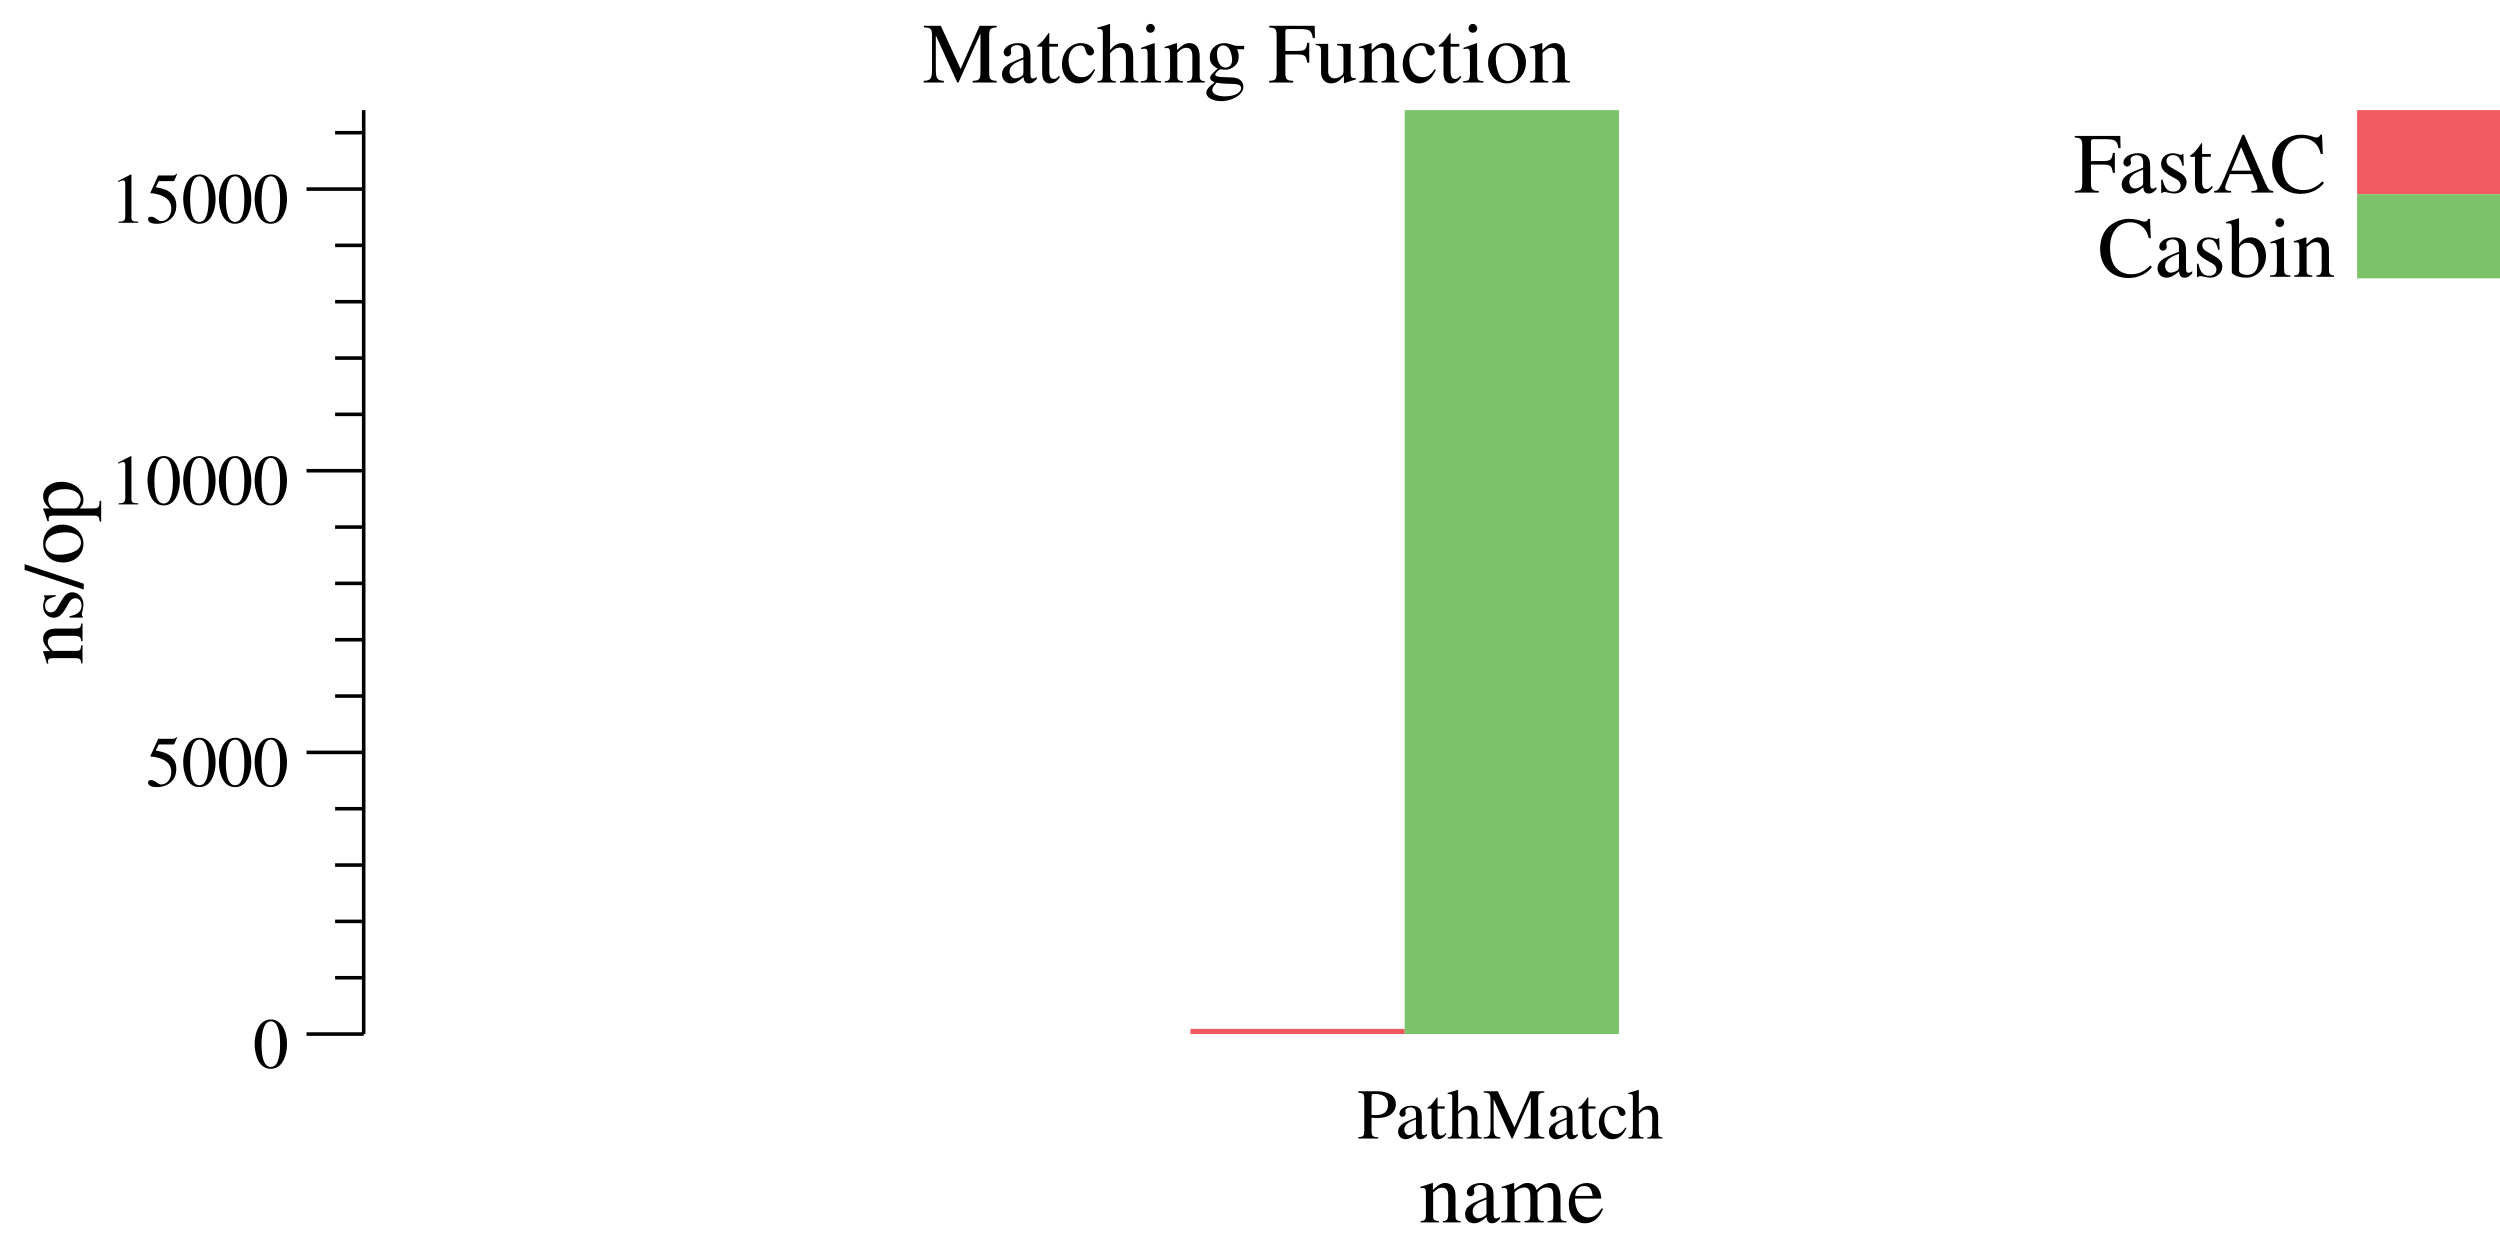
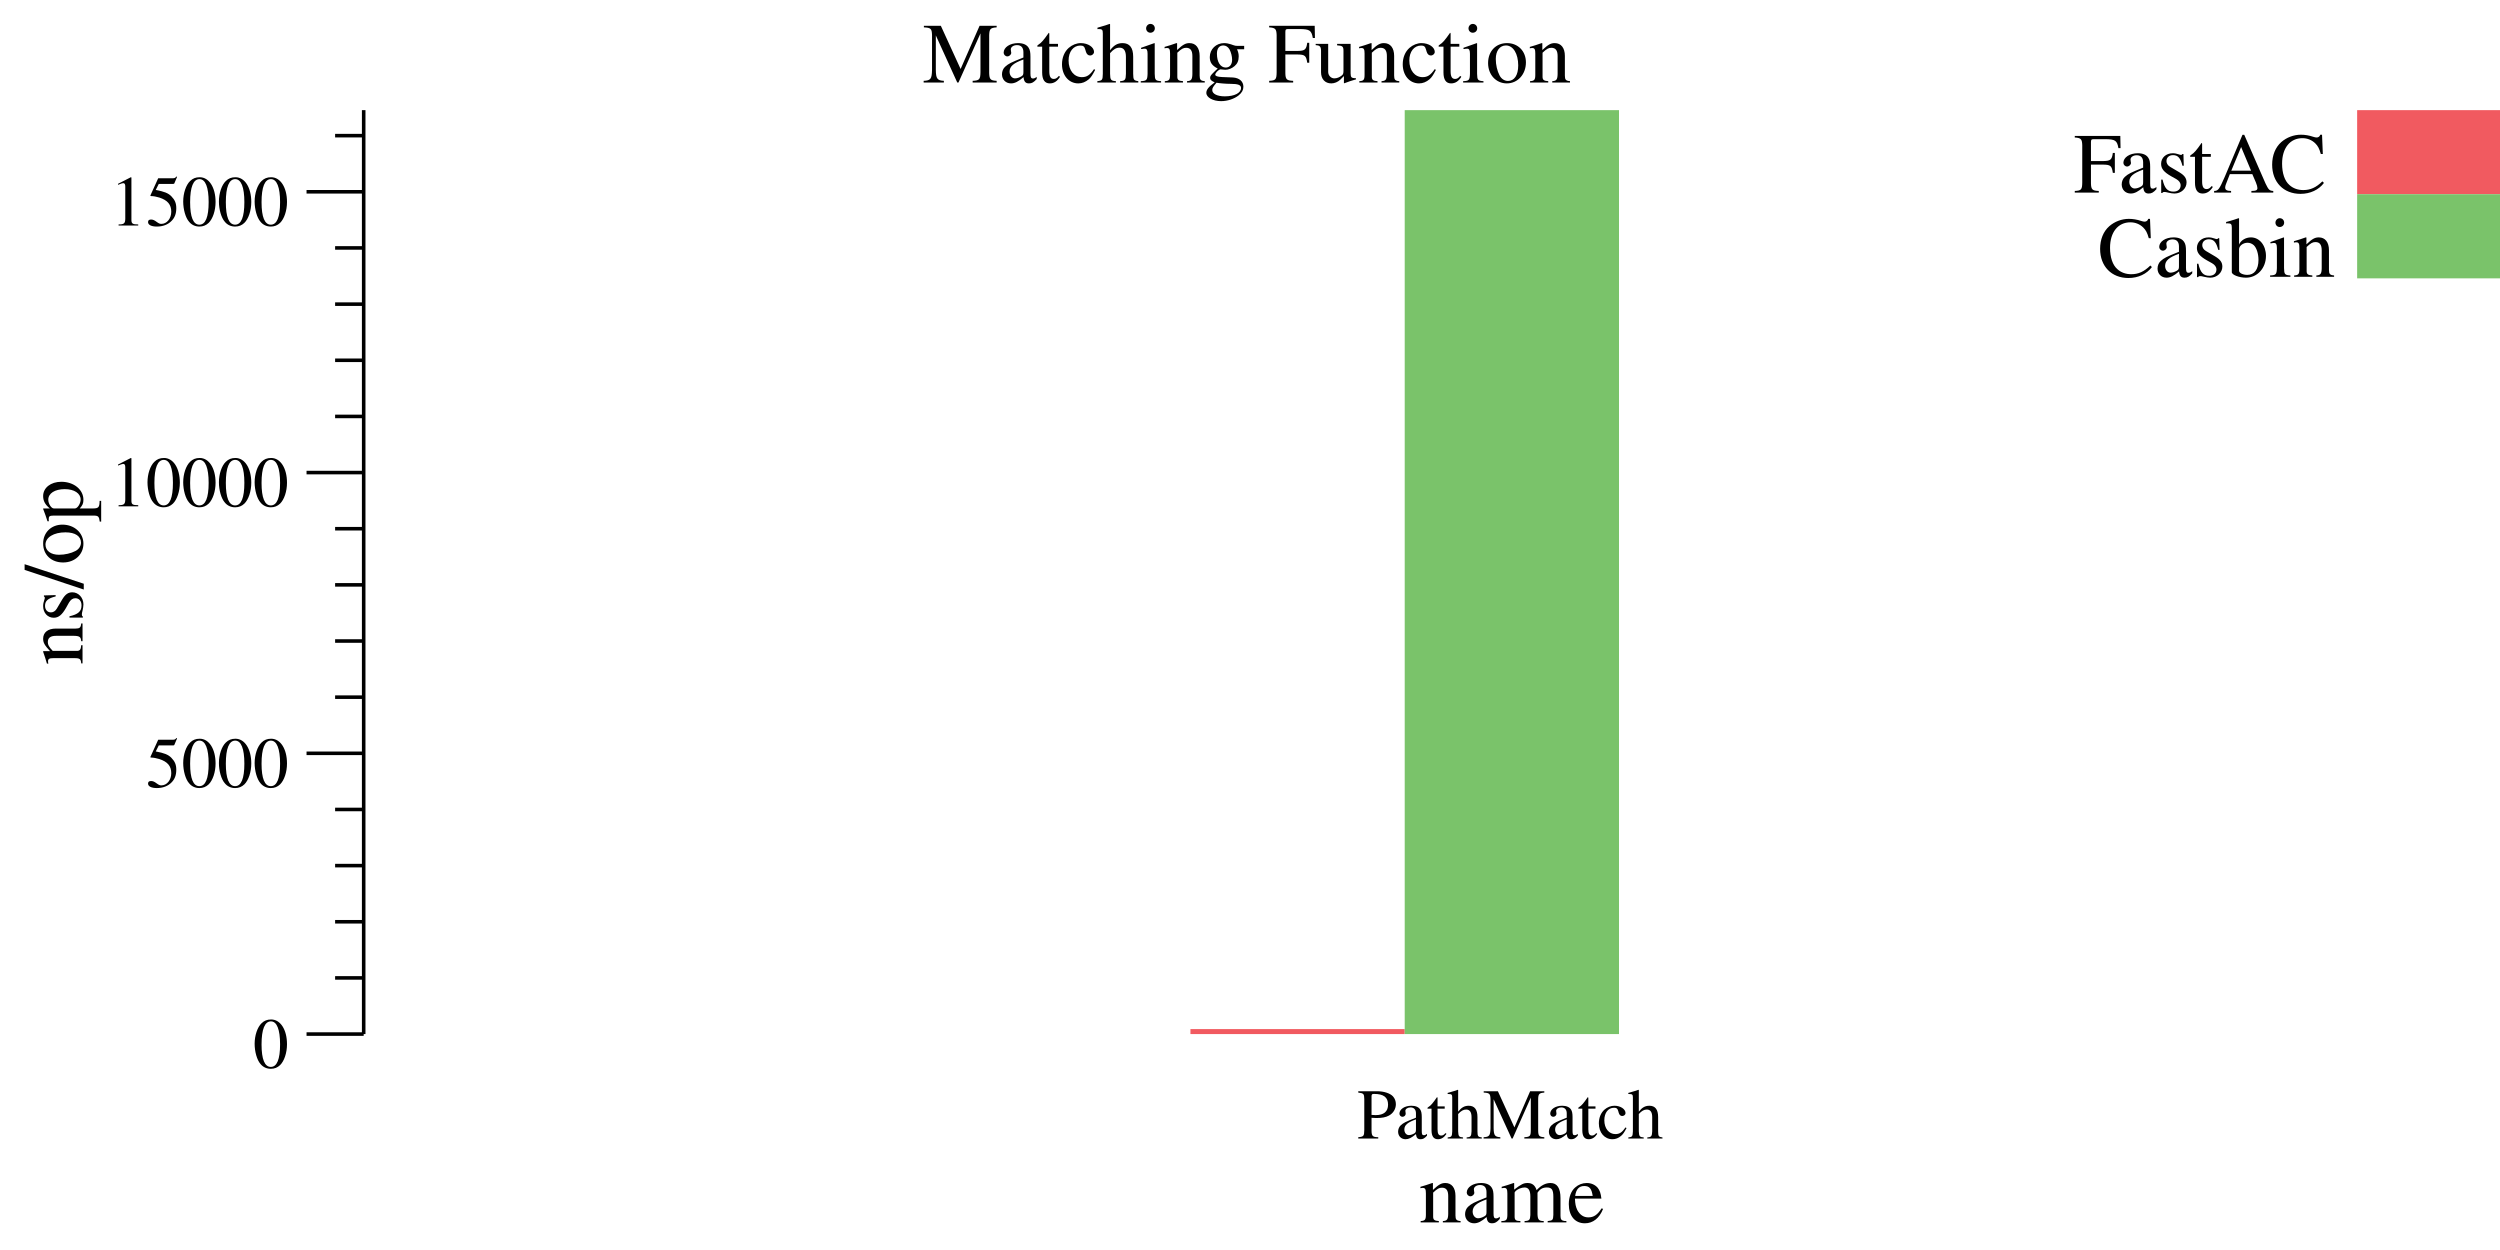
<svg xmlns="http://www.w3.org/2000/svg" width="350pt" height="175pt" viewBox="0 0 350 175">
  <g transform="scale(1, -1) translate(0, -175)">
    <path d="M0,0L350,0L350,175L0,175Z" style="fill:#FFFFFF" />
    <text x="129.17" y="-163.45" transform="scale(1, -1)" style="font-family:Times;font-weight:normal;font-style:normal;font-size:12px">Matching Function</text>
    <text x="198.67" y="-3.861" transform="scale(1, -1)" style="font-family:Times;font-weight:normal;font-style:normal;font-size:12px">name</text>
    <text x="190" y="-15.602" transform="scale(1, -1)" style="font-family:Times;font-weight:normal;font-style:normal;font-size:10px">PathMatch</text>
    <g transform="rotate(90)">
      <text x="81.905" y="11.555" transform="scale(1, -1)" style="font-family:Times;font-weight:normal;font-style:normal;font-size:12px">ns/op</text>
    </g>
    <text x="35.416" y="-25.509" transform="scale(1, -1)" style="font-family:Times;font-weight:normal;font-style:normal;font-size:10px">0</text>
-     <text x="20.416" y="-64.943" transform="scale(1, -1)" style="font-family:Times;font-weight:normal;font-style:normal;font-size:10px">5000</text>
-     <text x="15.416" y="-104.38" transform="scale(1, -1)" style="font-family:Times;font-weight:normal;font-style:normal;font-size:10px">10000</text>
-     <text x="15.416" y="-143.81" transform="scale(1, -1)" style="font-family:Times;font-weight:normal;font-style:normal;font-size:10px">15000</text>
+     <text x="20.416" y="-64.814" transform="scale(1, -1)" style="font-family:Times;font-weight:normal;font-style:normal;font-size:10px">5000</text>
+     <text x="15.416" y="-104.12" transform="scale(1, -1)" style="font-family:Times;font-weight:normal;font-style:normal;font-size:10px">10000</text>
+     <text x="15.416" y="-143.42" transform="scale(1, -1)" style="font-family:Times;font-weight:normal;font-style:normal;font-size:10px">15000</text>
    <path d="M42.916,30.23L50.916,30.23" style="fill:none;stroke:#000000;stroke-width:0.5" />
-     <path d="M42.916,69.665L50.916,69.665" style="fill:none;stroke:#000000;stroke-width:0.5" />
-     <path d="M42.916,109.1L50.916,109.1" style="fill:none;stroke:#000000;stroke-width:0.5" />
-     <path d="M42.916,148.53L50.916,148.53" style="fill:none;stroke:#000000;stroke-width:0.5" />
-     <path d="M46.916,38.117L50.916,38.117" style="fill:none;stroke:#000000;stroke-width:0.5" />
-     <path d="M46.916,46.004L50.916,46.004" style="fill:none;stroke:#000000;stroke-width:0.5" />
-     <path d="M46.916,53.891L50.916,53.891" style="fill:none;stroke:#000000;stroke-width:0.5" />
-     <path d="M46.916,61.778L50.916,61.778" style="fill:none;stroke:#000000;stroke-width:0.5" />
-     <path d="M46.916,77.552L50.916,77.552" style="fill:none;stroke:#000000;stroke-width:0.5" />
-     <path d="M46.916,85.439L50.916,85.439" style="fill:none;stroke:#000000;stroke-width:0.5" />
-     <path d="M46.916,93.326L50.916,93.326" style="fill:none;stroke:#000000;stroke-width:0.5" />
-     <path d="M46.916,101.21L50.916,101.21" style="fill:none;stroke:#000000;stroke-width:0.5" />
-     <path d="M46.916,116.99L50.916,116.99" style="fill:none;stroke:#000000;stroke-width:0.5" />
-     <path d="M46.916,124.87L50.916,124.87" style="fill:none;stroke:#000000;stroke-width:0.5" />
-     <path d="M46.916,132.76L50.916,132.76" style="fill:none;stroke:#000000;stroke-width:0.5" />
-     <path d="M46.916,140.65L50.916,140.65" style="fill:none;stroke:#000000;stroke-width:0.5" />
-     <path d="M46.916,156.42L50.916,156.42" style="fill:none;stroke:#000000;stroke-width:0.5" />
+     <path d="M42.916,69.536L50.916,69.536" style="fill:none;stroke:#000000;stroke-width:0.5" />
+     <path d="M42.916,108.84L50.916,108.84" style="fill:none;stroke:#000000;stroke-width:0.5" />
+     <path d="M42.916,148.15L50.916,148.15" style="fill:none;stroke:#000000;stroke-width:0.5" />
+     <path d="M46.916,38.092L50.916,38.092" style="fill:none;stroke:#000000;stroke-width:0.5" />
+     <path d="M46.916,45.953L50.916,45.953" style="fill:none;stroke:#000000;stroke-width:0.5" />
+     <path d="M46.916,53.814L50.916,53.814" style="fill:none;stroke:#000000;stroke-width:0.5" />
+     <path d="M46.916,61.675L50.916,61.675" style="fill:none;stroke:#000000;stroke-width:0.5" />
+     <path d="M46.916,77.397L50.916,77.397" style="fill:none;stroke:#000000;stroke-width:0.5" />
+     <path d="M46.916,85.258L50.916,85.258" style="fill:none;stroke:#000000;stroke-width:0.5" />
+     <path d="M46.916,93.119L50.916,93.119" style="fill:none;stroke:#000000;stroke-width:0.5" />
+     <path d="M46.916,100.98L50.916,100.98" style="fill:none;stroke:#000000;stroke-width:0.5" />
+     <path d="M46.916,116.7L50.916,116.7" style="fill:none;stroke:#000000;stroke-width:0.5" />
+     <path d="M46.916,124.56L50.916,124.56" style="fill:none;stroke:#000000;stroke-width:0.5" />
+     <path d="M46.916,132.42L50.916,132.42" style="fill:none;stroke:#000000;stroke-width:0.5" />
+     <path d="M46.916,140.29L50.916,140.29" style="fill:none;stroke:#000000;stroke-width:0.5" />
+     <path d="M46.916,156.01L50.916,156.01" style="fill:none;stroke:#000000;stroke-width:0.5" />
    <path d="M50.916,30.23L50.916,159.58" style="fill:none;stroke:#000000;stroke-width:0.5" />
-     <path d="M166.66,30.23L166.66,30.954L196.66,30.954L196.66,30.23Z" style="fill:#F15A60" />
+     <path d="M166.66,30.23L166.66,30.928L196.66,30.928L196.66,30.23Z" style="fill:#F15A60" />
    <path d="M196.66,30.23L196.66,159.58L226.66,159.58L226.66,30.23Z" style="fill:#7AC36A" />
    <path d="M330,147.81L330,159.58L350,159.58L350,147.81Z" style="fill:#F15A60" />
    <text x="290.33" y="-148.03" transform="scale(1, -1)" style="font-family:Times;font-weight:normal;font-style:normal;font-size:12px">FastAC</text>
    <path d="M330,136.03L330,147.81L350,147.81L350,136.03Z" style="fill:#7AC36A" />
    <text x="293.67" y="-136.25" transform="scale(1, -1)" style="font-family:Times;font-weight:normal;font-style:normal;font-size:12px">Casbin</text>
  </g>
</svg>
